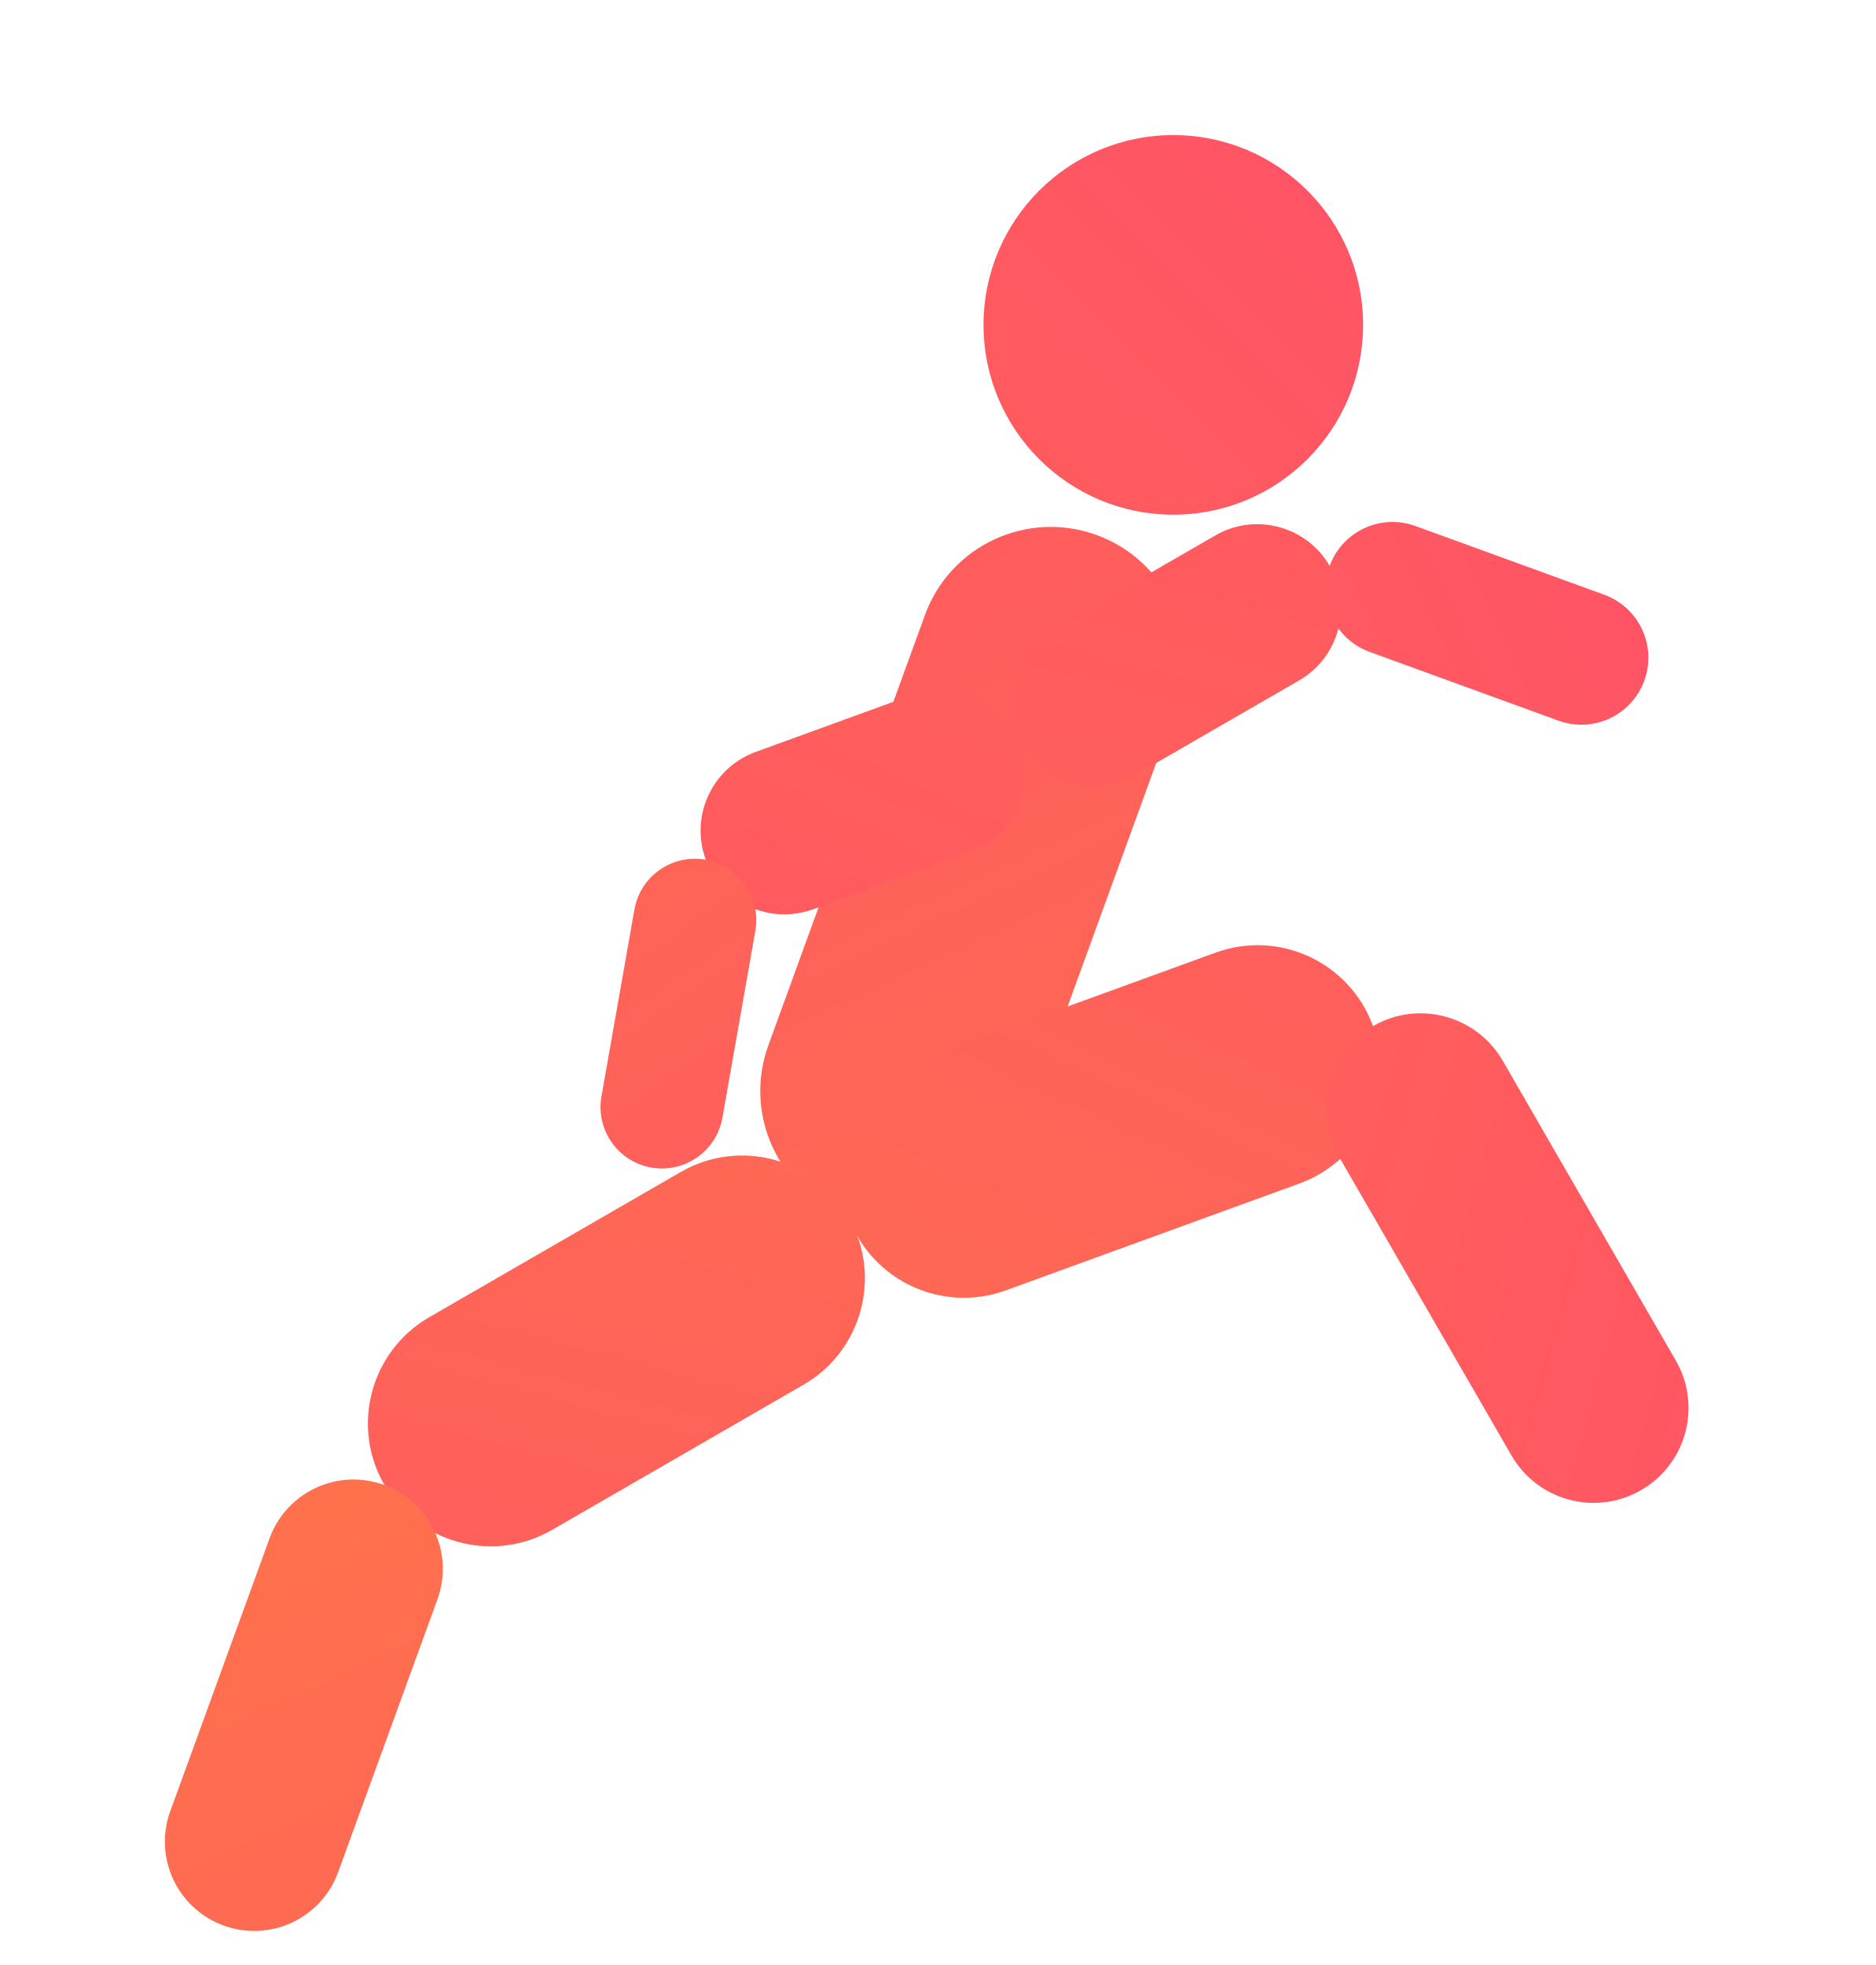
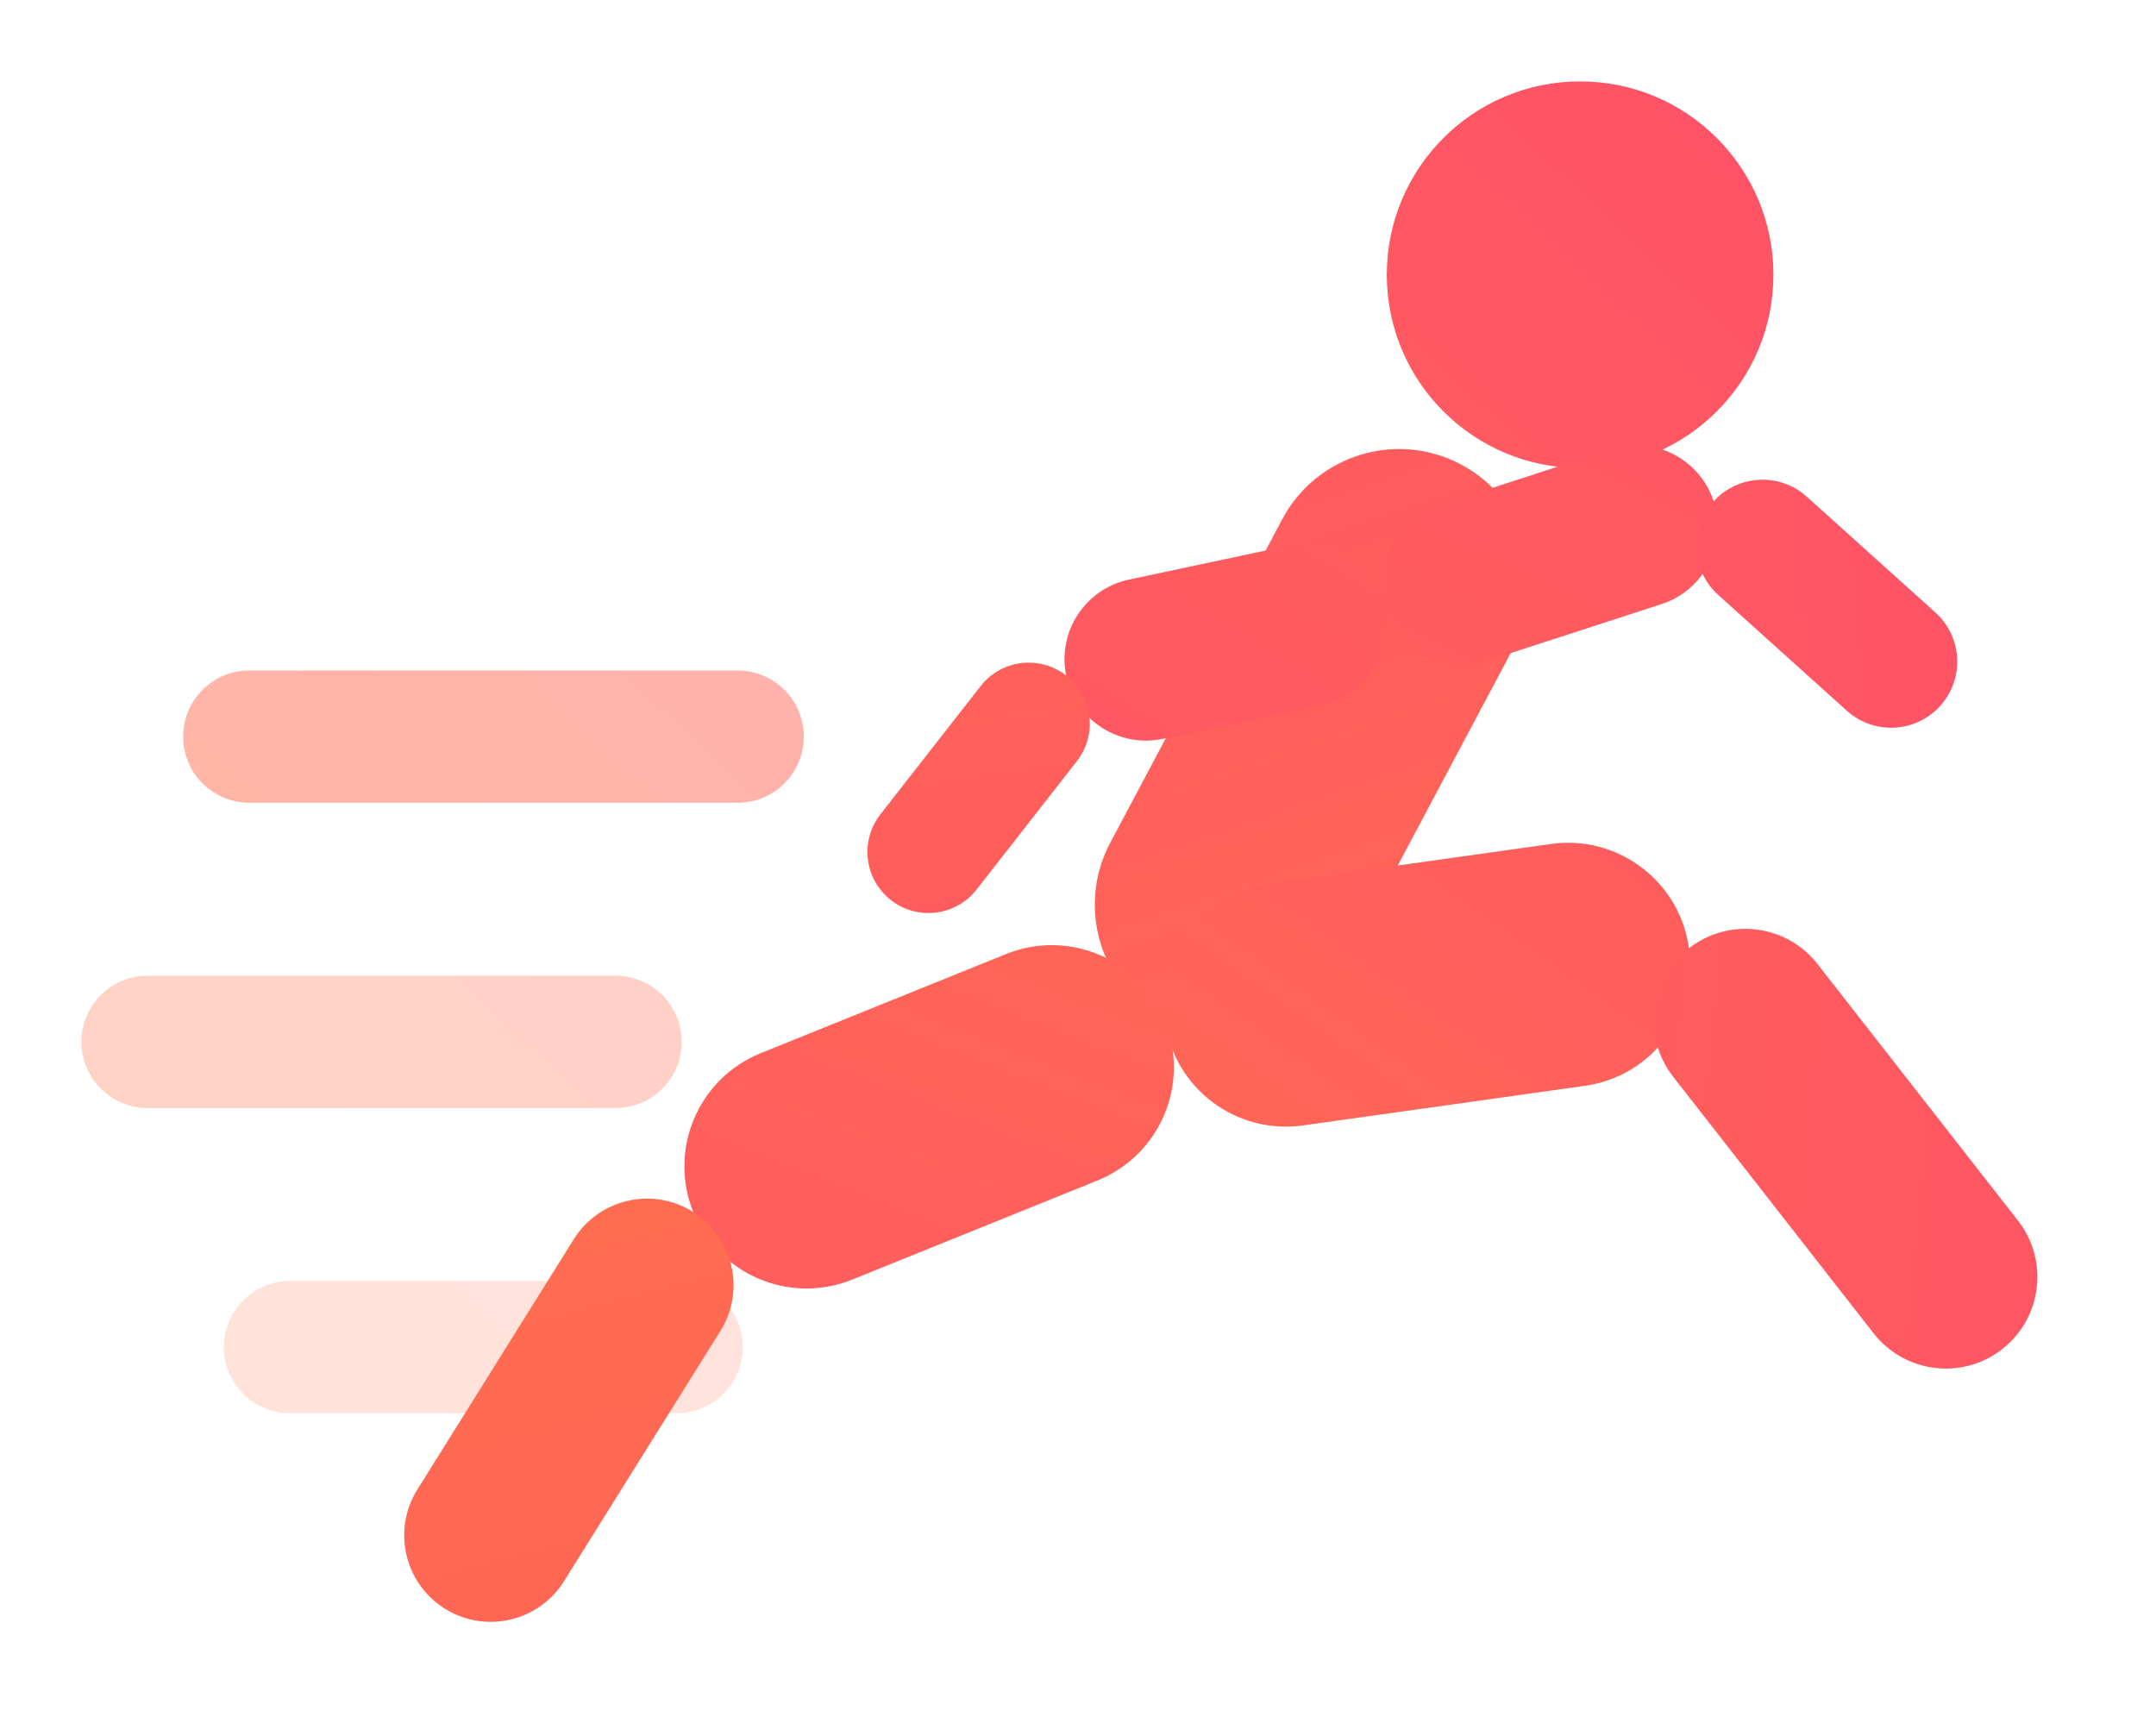
- <svg xmlns="http://www.w3.org/2000/svg" viewBox="14 6 168 176" width="168" height="176" role="img" aria-label="Stride runner mark">
+ <svg xmlns="http://www.w3.org/2000/svg" viewBox="-6.5 19.6 211.9 170.6" width="211.9" height="170.6" role="img" aria-label="Stride runner mark">
  <defs>
-     <linearGradient id="g" x1="20" y1="180" x2="180" y2="20" gradientUnits="userSpaceOnUse">
+     <linearGradient id="g" x1="30" y1="210" x2="200" y2="30" gradientUnits="userSpaceOnUse">
      <stop offset="0" stop-color="#ff7a45" />
      <stop offset="1" stop-color="#ff4d6b" />
    </linearGradient>
  </defs>
+   <path d="M18 92 H66" stroke="url(#g)" stroke-width="13" stroke-linecap="round" fill="none" opacity="0.5" />
+   <path d="M8 122 H54" stroke="url(#g)" stroke-width="13" stroke-linecap="round" fill="none" opacity="0.32" />
+   <path d="M22 152 H60" stroke="url(#g)" stroke-width="13" stroke-linecap="round" fill="none" opacity="0.2" />
  <g fill="url(#g)">
-     <circle cx="119.1" cy="35.1" r="17" />
-     <rect x="90.0" y="103.0" width="65.0" height="24.0" rx="12.0" transform="rotate(-70 90.0 115.0)" />
-     <rect x="90.0" y="104.0" width="50.0" height="22.0" rx="11.0" transform="rotate(-20 90.0 115.0)" />
-     <rect x="137.0" y="89.4" width="48.0" height="17.0" rx="8.5" transform="rotate(60 137.0 97.9)" />
-     <rect x="90.0" y="104.0" width="48.0" height="22.0" rx="11.0" transform="rotate(150 90.0 115.0)" />
-     <rect x="48.4" y="131.0" width="42.0" height="16.0" rx="8.0" transform="rotate(110 48.4 139.0)" />
-     <rect x="105.4" y="65.2" width="32.0" height="15.0" rx="7.5" transform="rotate(-30 105.4 72.7)" />
-     <rect x="133.1" y="50.7" width="30.0" height="12.0" rx="6.0" transform="rotate(20 133.1 56.7)" />
-     <rect x="105.4" y="65.2" width="30.0" height="15.0" rx="7.5" transform="rotate(160 105.4 72.7)" />
-     <rect x="77.2" y="77.5" width="28.0" height="11.0" rx="5.5" transform="rotate(100 77.2 83.0)" />
+     <circle cx="148.8" cy="46.6" r="19" />
+     <rect x="108.0" y="107.0" width="62.0" height="26.0" rx="13.0" transform="rotate(-62 108.0 120.0)" />
+     <rect x="108.0" y="108.0" width="52.0" height="24.0" rx="12.0" transform="rotate(-8 108.0 120.0)" />
+     <rect x="159.5" y="103.8" width="50.0" height="18.0" rx="9.0" transform="rotate(52 159.5 112.8)" />
+     <rect x="108.0" y="108.0" width="50.0" height="24.0" rx="12.0" transform="rotate(158 108.0 120.0)" />
+     <rect x="61.6" y="130.2" width="46.0" height="17.0" rx="8.5" transform="rotate(122 61.6 138.7)" />
+     <rect x="129.6" y="71.4" width="34.0" height="16.0" rx="8.0" transform="rotate(-18 129.6 79.4)" />
+     <rect x="161.9" y="62.4" width="30.0" height="13.0" rx="6.5" transform="rotate(42 161.9 68.9)" />
+     <rect x="129.6" y="71.4" width="32.0" height="16.0" rx="8.0" transform="rotate(168 129.6 79.4)" />
+     <rect x="98.3" y="80.0" width="28.0" height="12.0" rx="6.0" transform="rotate(128 98.3 86.0)" />
  </g>
</svg>
